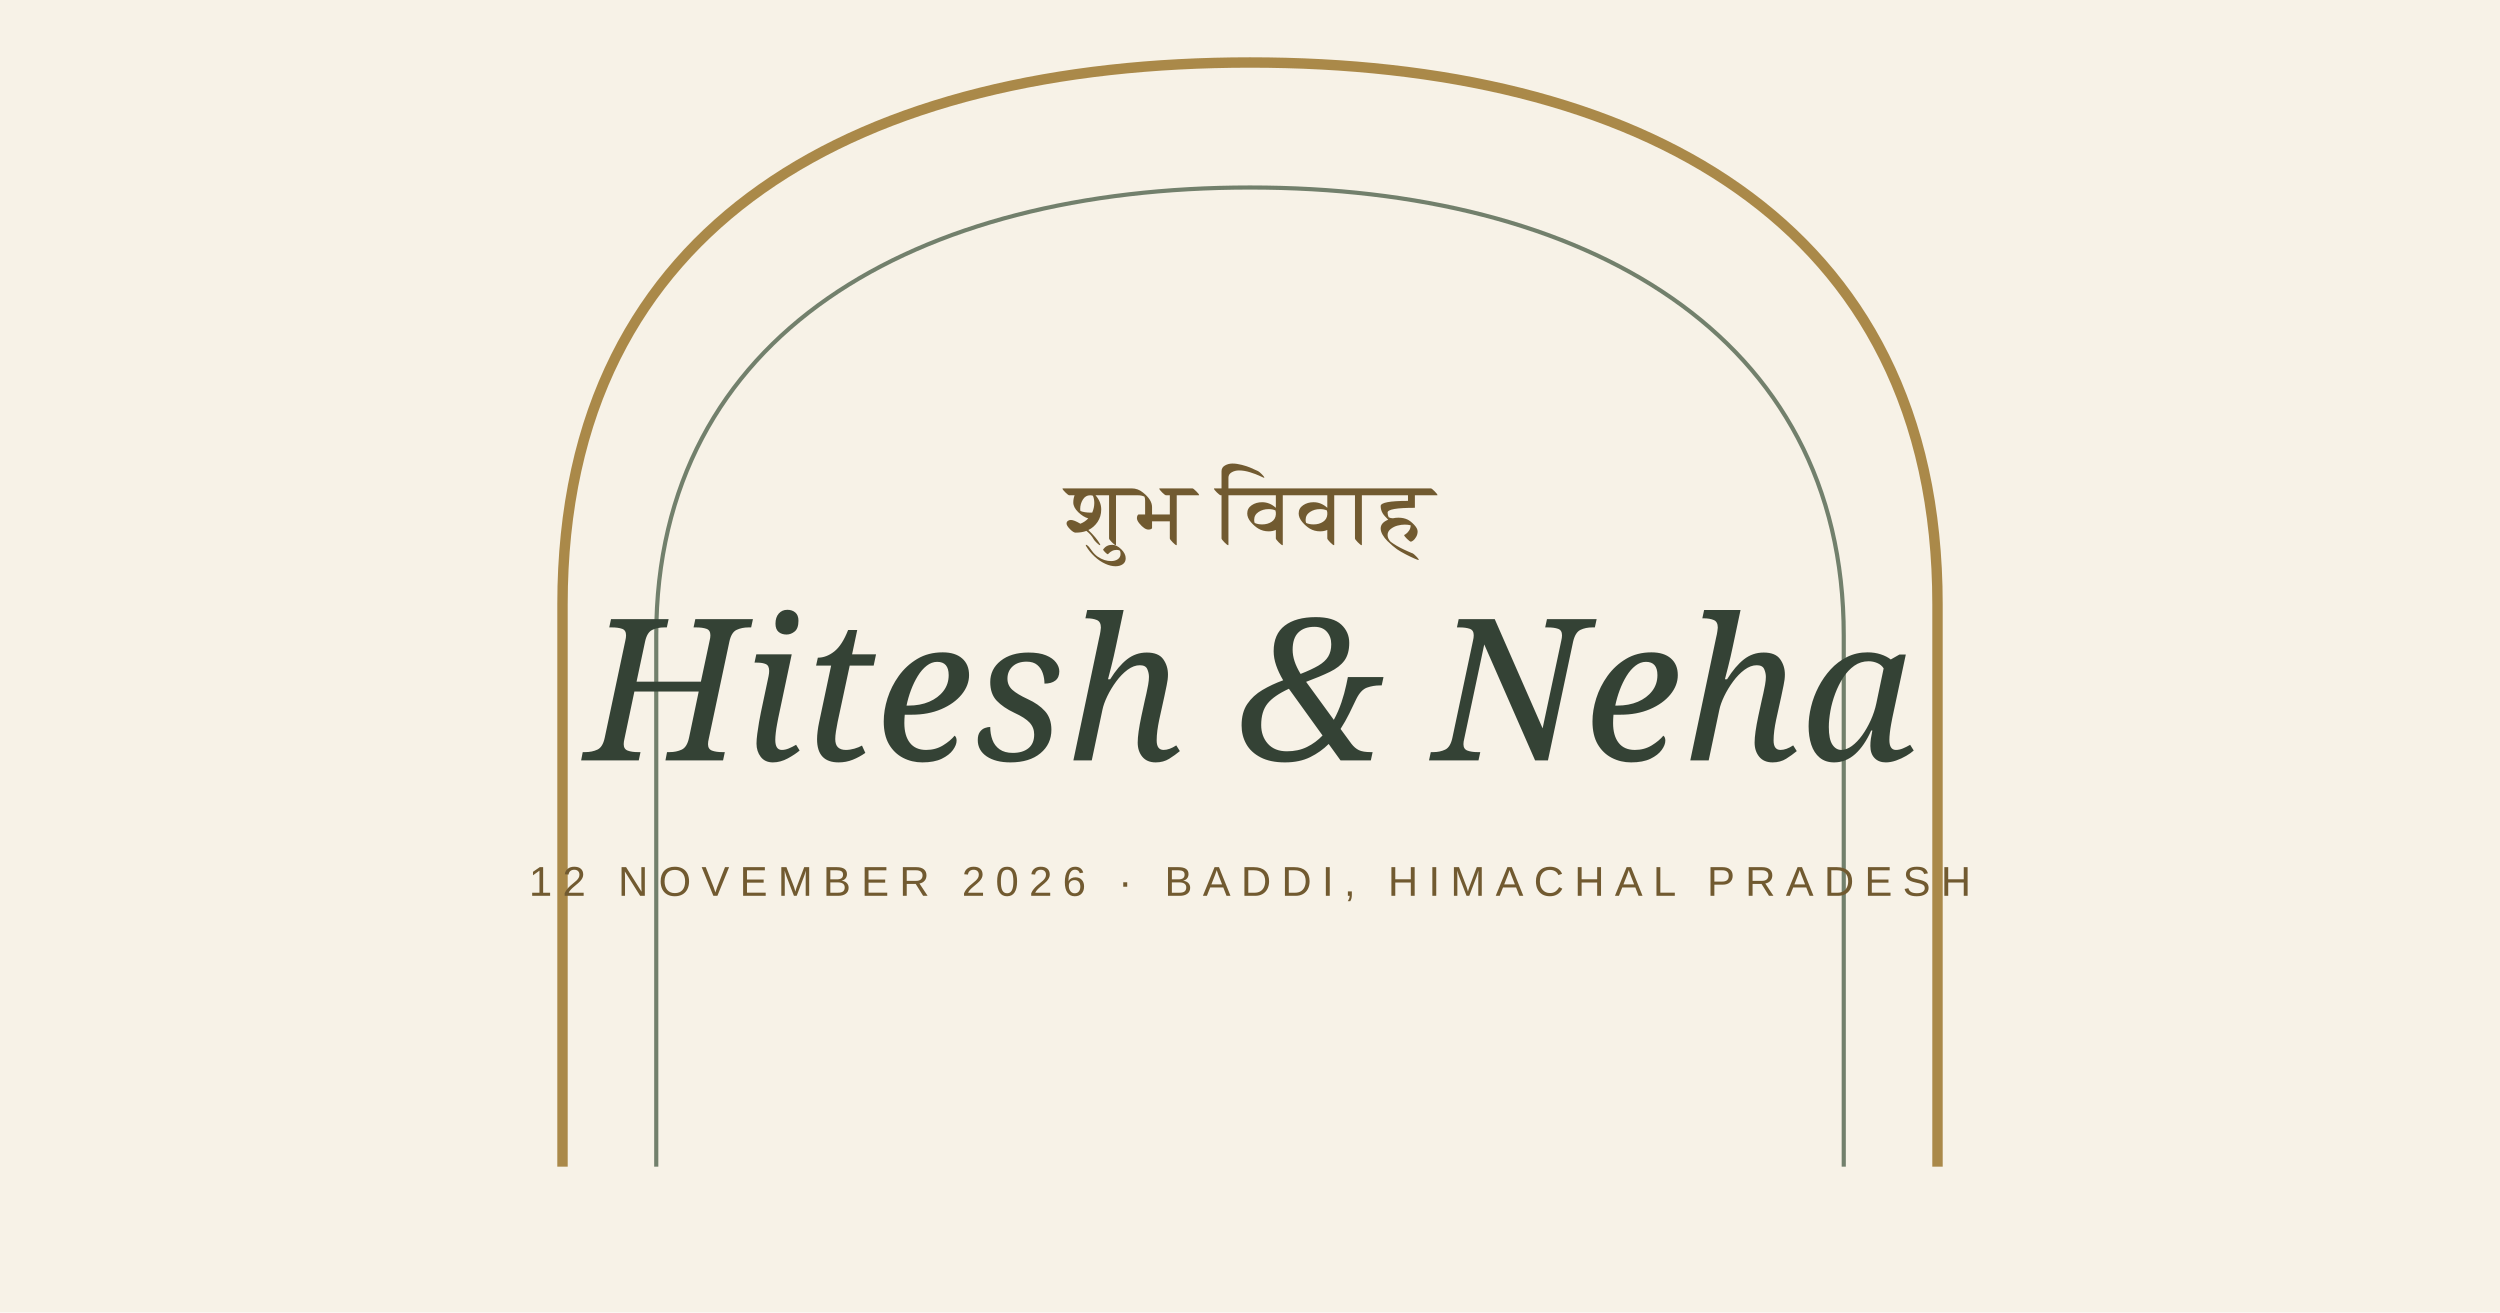
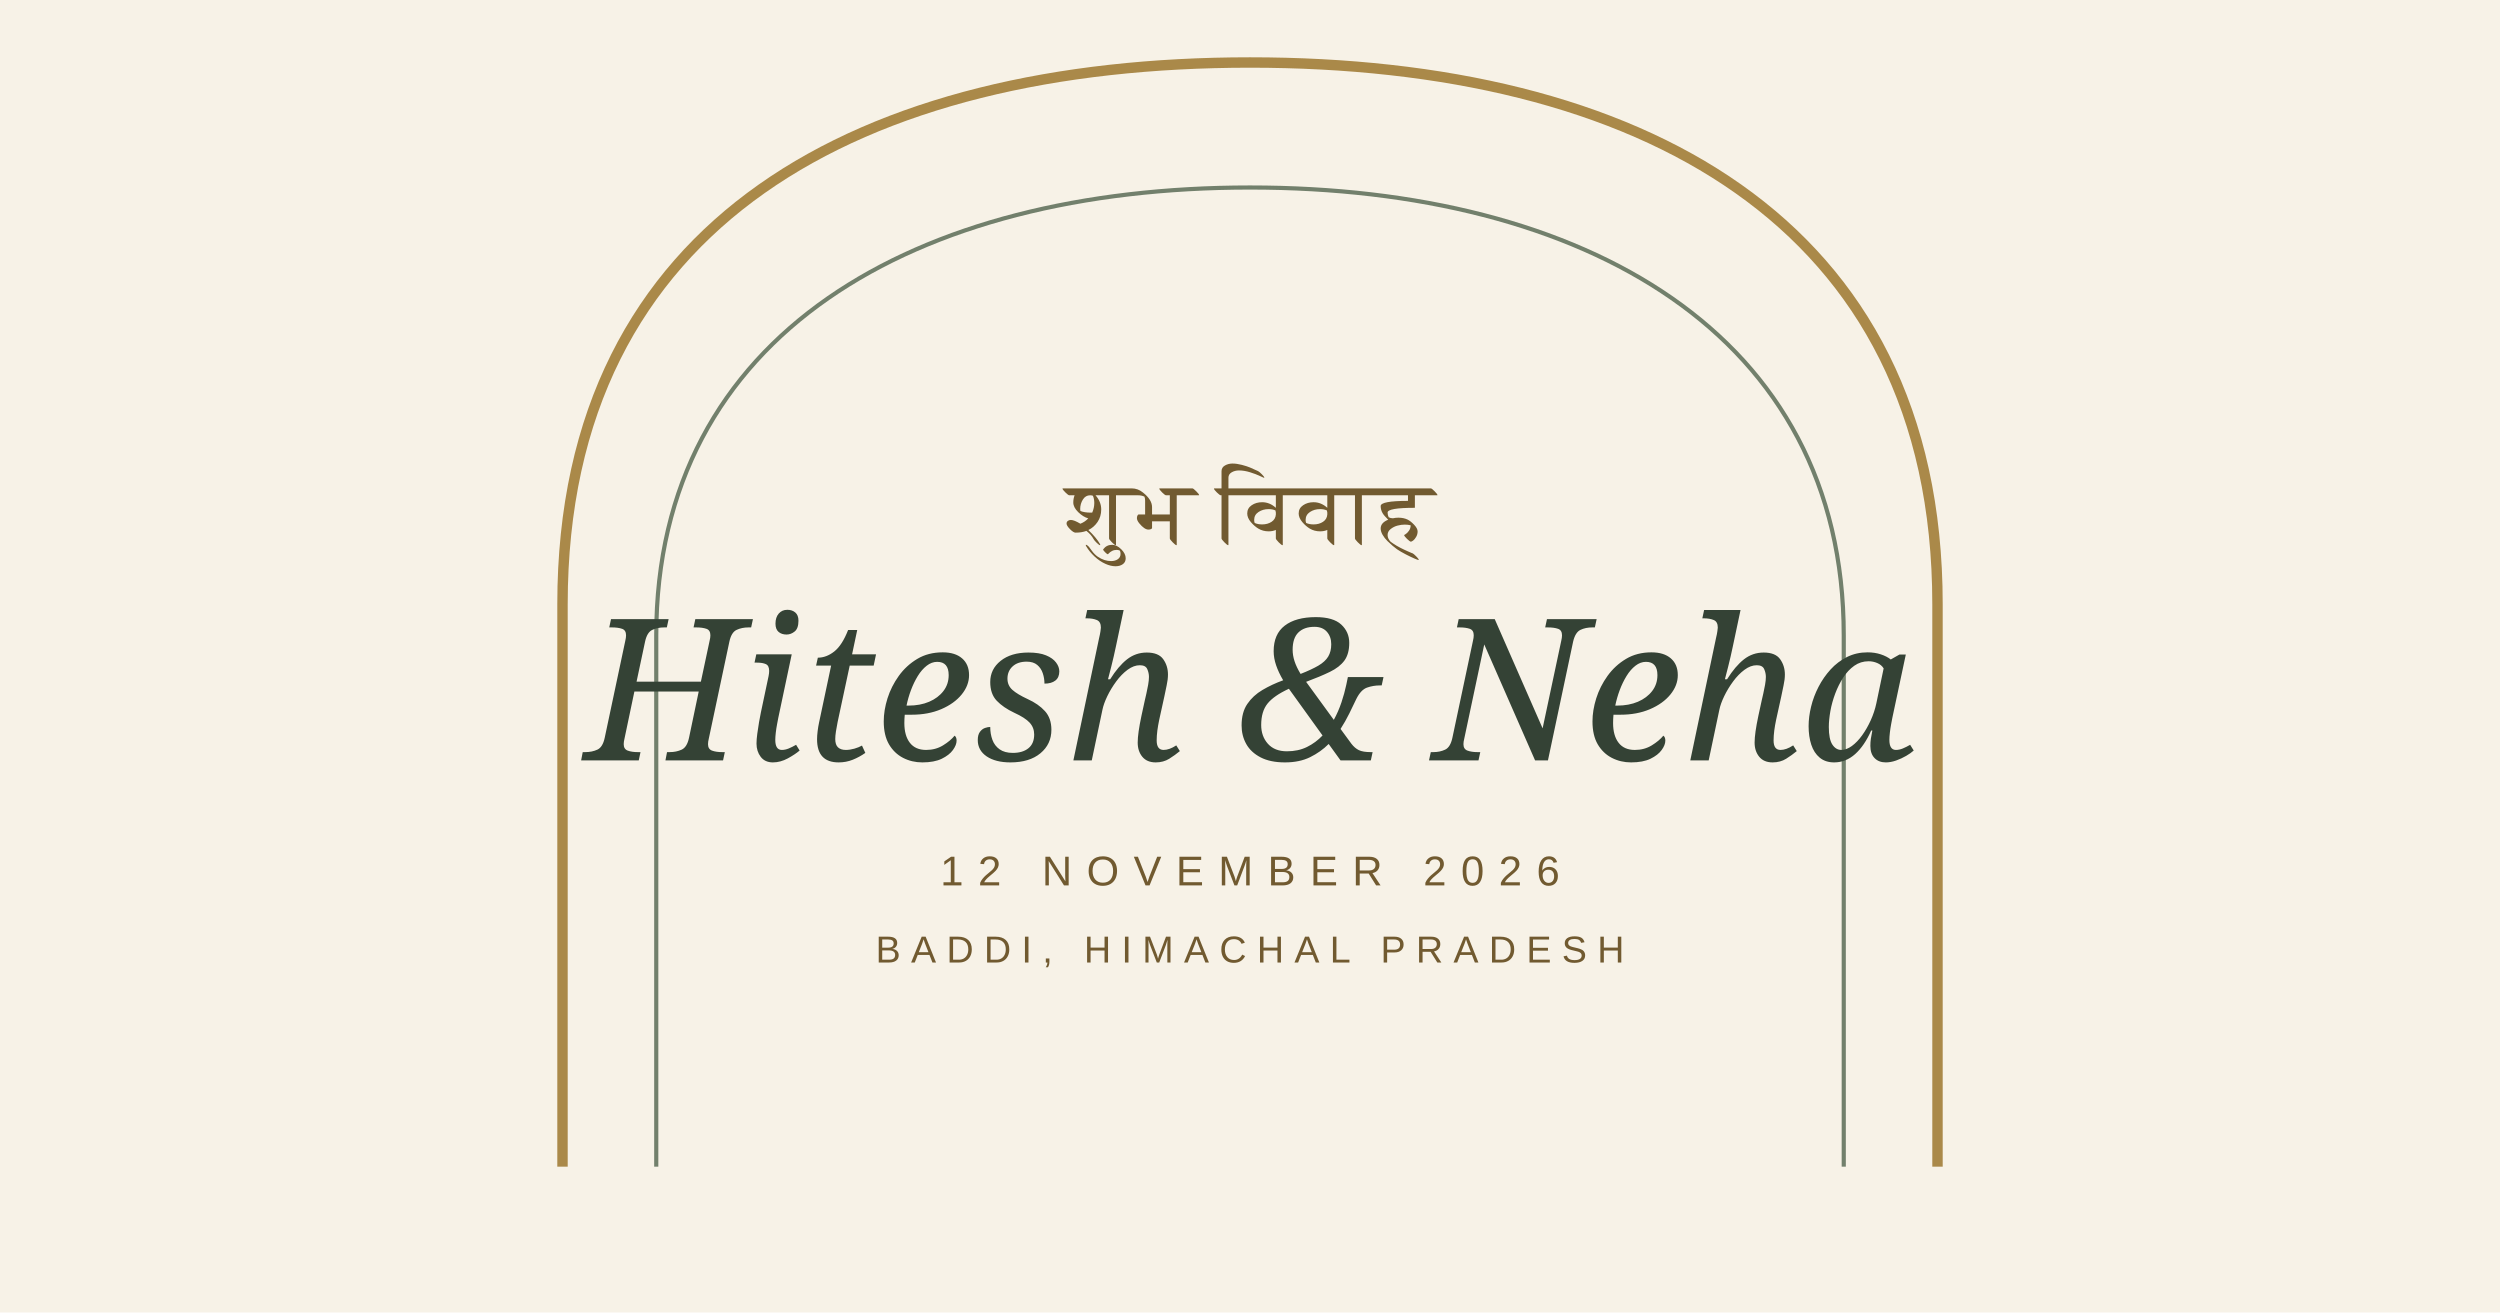
<svg xmlns="http://www.w3.org/2000/svg" viewBox="0 0 1200 630">
  <rect width="1200" height="630" fill="#f7f2e7" />
  <path d="M270 560V290c0-185 145-260 330-260s330 75 330 260v270" fill="none" stroke="#aa8949" stroke-width="5" />
  <path d="M315 560V305c0-145 125-215 285-215s285 70 285 215v255" fill="none" stroke="#72806c" stroke-width="2" />
  <text x="600" y="260" text-anchor="middle" font-family="Georgia,serif" font-size="42" fill="#715a30">शुभ विवाह</text>
  <text x="600" y="365" text-anchor="middle" font-family="Georgia,serif" font-style="italic" font-size="95" fill="#344235">Hitesh &amp; Neha</text>
-   <text x="600" y="430" text-anchor="middle" font-family="Arial,sans-serif" letter-spacing="5" font-size="20" fill="#715a30">12 NOVEMBER 2026 · BADDI, HIMACHAL PRADESH</text>
+   <text x="600" y="425" text-anchor="middle" font-family="Arial,sans-serif" letter-spacing="7" font-size="20" fill="#715a30">12 NOVEMBER 2026</text>
+   <text x="600" y="462" text-anchor="middle" font-family="Arial,sans-serif" letter-spacing="5" font-size="18" fill="#715a30">BADDI, HIMACHAL PRADESH</text>
</svg>
